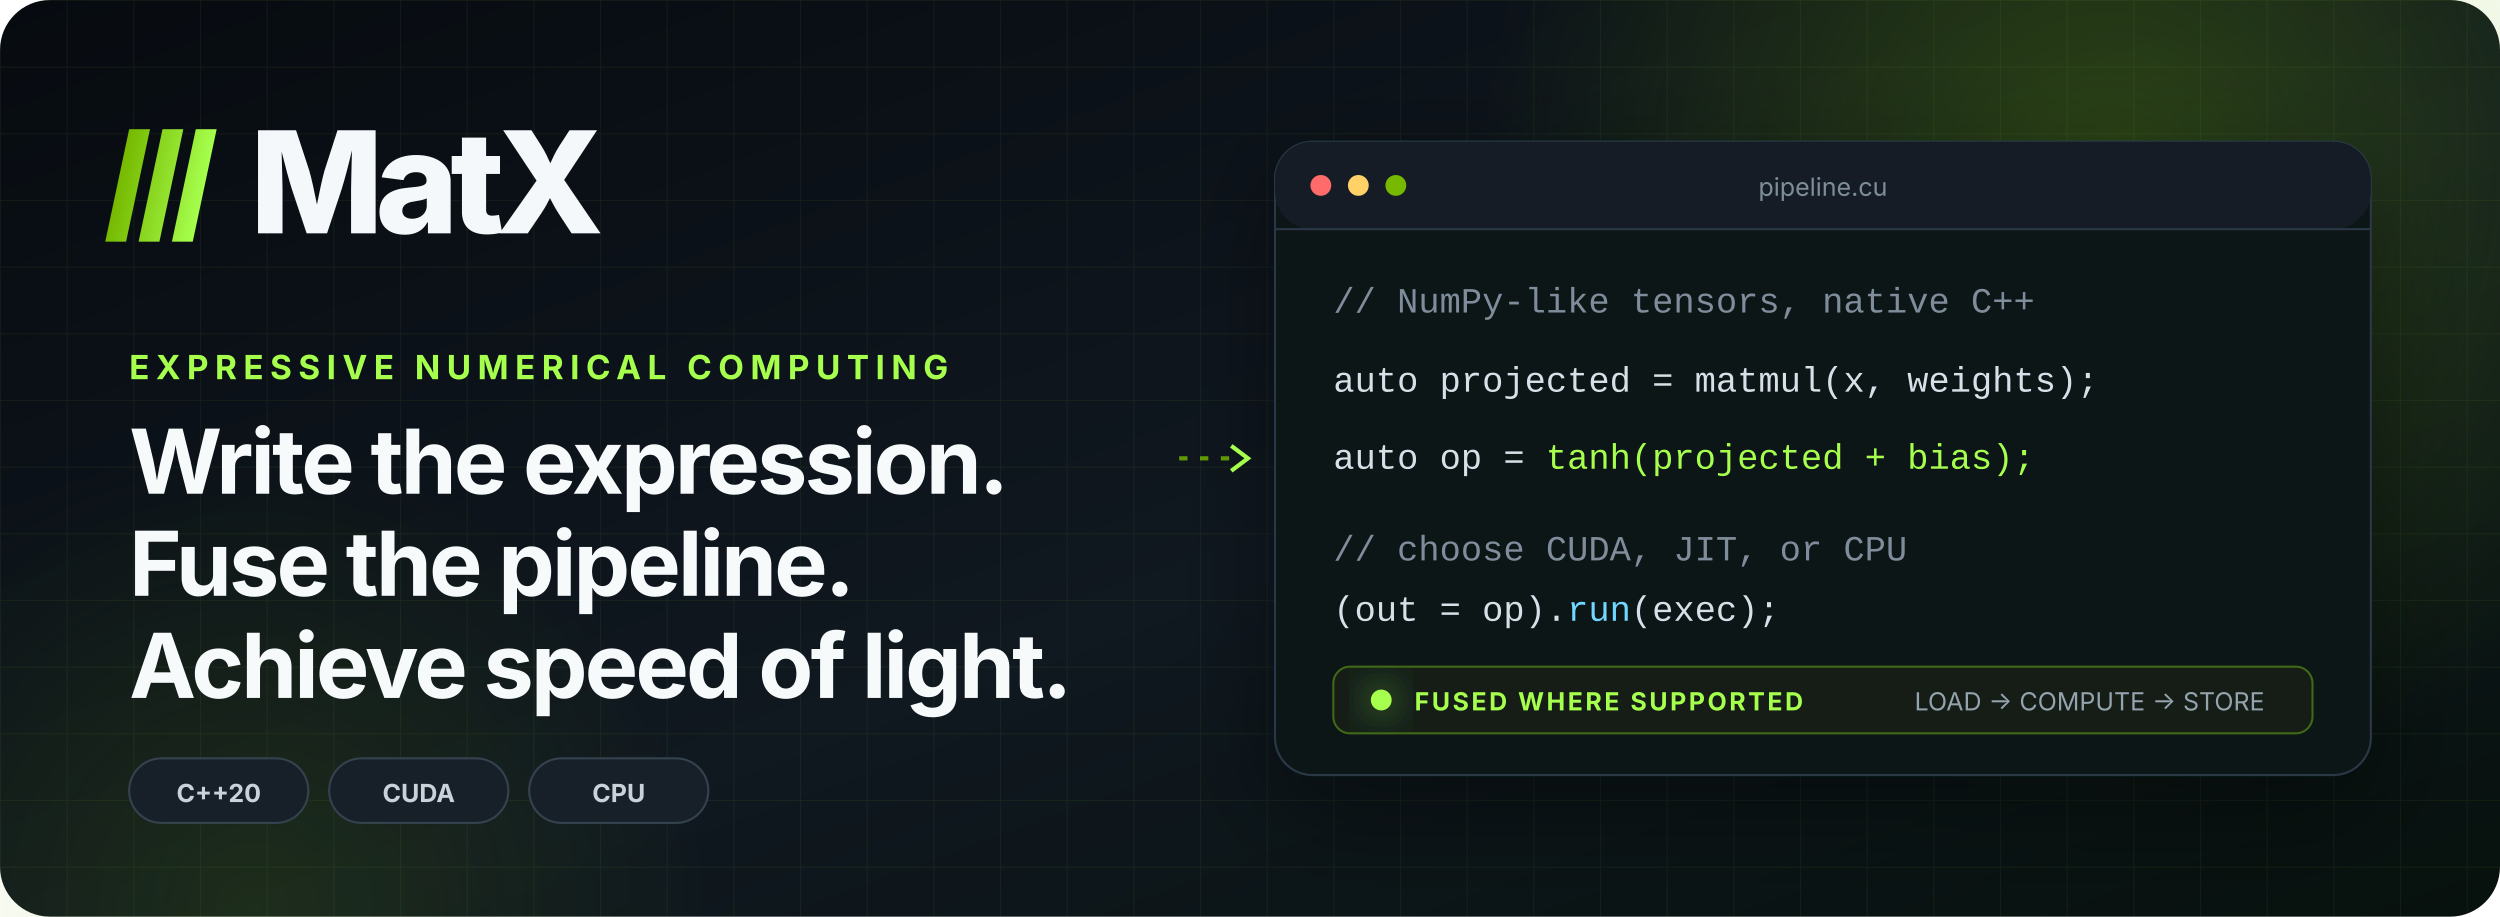
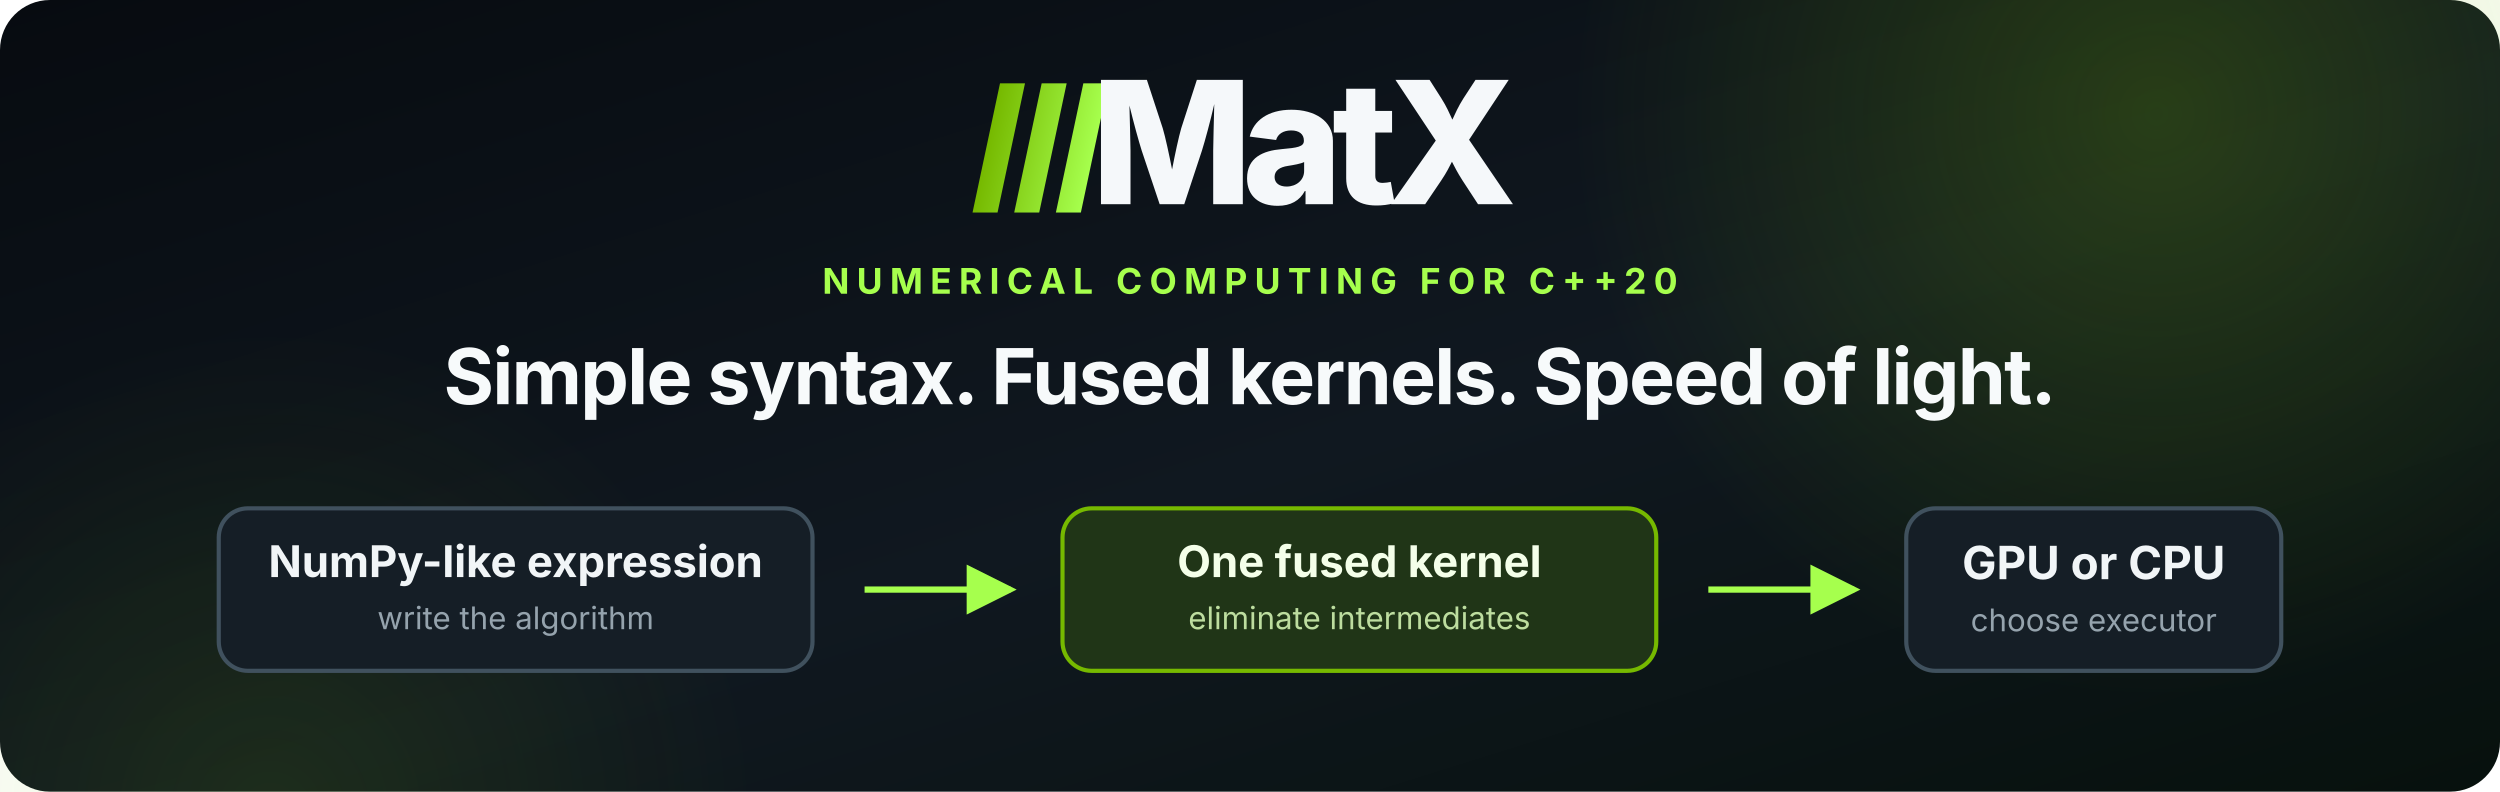
- <svg xmlns="http://www.w3.org/2000/svg" width="1200" height="440" viewBox="0 0 1200 440" role="img" aria-labelledby="title desc">
+ <svg xmlns="http://www.w3.org/2000/svg" width="1200" height="380" viewBox="0 0 1200 380" role="img" aria-labelledby="title desc">
  <defs>
    <linearGradient id="bg" x1="0" y1="0" x2="1" y2="1">
      <stop offset="0" stop-color="#070b10" />
-       <stop offset="0.56" stop-color="#101820" />
+       <stop offset=".55" stop-color="#101820" />
      <stop offset="1" stop-color="#07110d" />
    </linearGradient>
    <linearGradient id="green" x1="0" y1="0" x2="1" y2="0">
      <stop offset="0" stop-color="#76b900" />
      <stop offset="1" stop-color="#a6ff4d" />
    </linearGradient>
    <radialGradient id="glow">
-       <stop offset="0" stop-color="#76b900" stop-opacity=".28" />
+       <stop offset="0" stop-color="#76b900" stop-opacity=".24" />
      <stop offset="1" stop-color="#76b900" stop-opacity="0" />
    </radialGradient>
-     <pattern id="grid" width="32" height="32" patternUnits="userSpaceOnUse">
-       <path d="M32 0H0V32" fill="none" stroke="#a6ff4d" stroke-opacity=".055" />
-     </pattern>
-     <filter id="shadow" x="-20%" y="-20%" width="140%" height="140%">
-       <feDropShadow dx="0" dy="16" stdDeviation="24" flood-color="#000" flood-opacity=".42" />
-     </filter>
-     <filter id="greenGlow" x="-100%" y="-100%" width="300%" height="300%">
-       <feGaussianBlur stdDeviation="10" result="blur" />
-       <feMerge>
-         <feMergeNode in="blur" />
-         <feMergeNode in="SourceGraphic" />
-       </feMerge>
-     </filter>
+     <marker id="arrow" viewBox="0 0 8 8" refX="7" refY="4" markerWidth="8" markerHeight="8" orient="auto">
+       <path d="M0 0 8 4 0 8z" fill="#a6ff4d" />
+     </marker>
  </defs>
-   <rect width="1200" height="440" rx="24" fill="url(#bg)" />
-   <rect width="1200" height="440" rx="24" fill="url(#grid)" />
-   <circle cx="1012" cy="85" r="300" fill="url(#glow)" />
-   <circle cx="122" cy="435" r="220" fill="url(#glow)" opacity=".48" />
-   <g transform="translate(62 62)">
-     <path d="M0 0h10v54H0zM16 0h10v54H16zM32 0h10v54H32z" fill="url(#green)" transform="skewX(-12)" />
-     <text x="58" y="50" fill="#f5f8fa" font-family="Inter,Segoe UI,Arial,sans-serif" font-size="68" font-weight="800" letter-spacing="-4">MatX</text>
-     <text x="0" y="120" fill="#a6ff4d" font-family="Inter,Segoe UI,Arial,sans-serif" font-size="16" font-weight="700" letter-spacing="3.1">EXPRESSIVE NUMERICAL COMPUTING</text>
-     <text x="0" y="175" fill="#f7fafb" font-family="Inter,Segoe UI,Arial,sans-serif" font-size="43" font-weight="750" letter-spacing="-1.3">Write the expression.</text>
-     <text x="0" y="224" fill="#f7fafb" font-family="Inter,Segoe UI,Arial,sans-serif" font-size="43" font-weight="750" letter-spacing="-1.3">Fuse the pipeline.</text>
-     <text x="0" y="273" fill="#f7fafb" font-family="Inter,Segoe UI,Arial,sans-serif" font-size="43" font-weight="750" letter-spacing="-1.3">Achieve speed of light.</text>
-     <g transform="translate(0 302)">
-       <rect width="86" height="31" rx="15.5" fill="#172029" stroke="#34424e" />
-       <text x="43" y="21" text-anchor="middle" fill="#c9d2d9" font-family="Inter,Segoe UI,Arial,sans-serif" font-size="12" font-weight="700">C++20</text>
-       <rect x="96" width="86" height="31" rx="15.5" fill="#172029" stroke="#34424e" />
-       <text x="139" y="21" text-anchor="middle" fill="#c9d2d9" font-family="Inter,Segoe UI,Arial,sans-serif" font-size="12" font-weight="700">CUDA</text>
-       <rect x="192" width="86" height="31" rx="15.5" fill="#172029" stroke="#34424e" />
-       <text x="235" y="21" text-anchor="middle" fill="#c9d2d9" font-family="Inter,Segoe UI,Arial,sans-serif" font-size="12" font-weight="700">CPU</text>
+   <rect width="1200" height="380" rx="24" fill="url(#bg)" />
+   <circle cx="1035" cy="55" r="280" fill="url(#glow)" />
+   <circle cx="130" cy="390" r="230" fill="url(#glow)" opacity=".55" />
+   <g font-family="Inter,Segoe UI,Arial,sans-serif" text-anchor="middle">
+     <g transform="translate(480 40)">
+       <path d="M0 0h12v62H0zM20 0h12v62H20zM40 0h12v62H40z" fill="url(#green)" transform="skewX(-12)" />
+       <text x="146" y="58" fill="#f5f8fa" font-size="82" font-weight="800" letter-spacing="-5">MatX</text>
+     </g>
+     <text x="600" y="141" fill="#a6ff4d" font-size="17" font-weight="750" letter-spacing="3.5">NUMERICAL COMPUTING FOR C++20</text>
+     <text x="600" y="194" fill="#f7fafb" font-size="37" font-weight="750" letter-spacing="-.8">Simple syntax. Fused kernels. Speed of light.</text>
+     <g transform="translate(105 244)">
+       <rect width="285" height="78" rx="14" fill="#151e26" stroke="#40515e" stroke-width="2" />
+       <text x="142.5" y="33" fill="#f1f5f7" font-size="21" font-weight="750">NumPy-like expression</text>
+       <text x="142.5" y="58" fill="#95a3ad" font-size="15">write the algorithm</text>
+       <path d="M310 39h70" stroke="#a6ff4d" stroke-width="3" marker-end="url(#arrow)" />
+       <rect x="405" width="285" height="78" rx="14" fill="#203517" stroke="#76b900" stroke-width="2" />
+       <text x="547.5" y="33" fill="#f4ffe9" font-size="21" font-weight="750">One fused kernel</text>
+       <text x="547.5" y="58" fill="#bddd9f" font-size="15">eliminate intermediates</text>
+       <path d="M715 39h70" stroke="#a6ff4d" stroke-width="3" marker-end="url(#arrow)" />
+       <rect x="810" width="180" height="78" rx="14" fill="#151e26" stroke="#40515e" stroke-width="2" />
+       <text x="900" y="34" fill="#f1f5f7" font-size="22" font-weight="750">GPU or CPU</text>
+       <text x="900" y="59" fill="#95a3ad" font-size="15">choose executor</text>
    </g>
  </g>
-   <g transform="translate(612 68)" filter="url(#shadow)">
-     <rect width="526" height="304" rx="18" fill="#0c1218" stroke="#2a3945" />
-     <rect width="526" height="42" rx="18" fill="#151e26" />
-     <path d="M0 42h526" stroke="#2a3945" />
-     <circle cx="22" cy="21" r="5" fill="#ff6b6b" />
-     <circle cx="40" cy="21" r="5" fill="#ffd166" />
-     <circle cx="58" cy="21" r="5" fill="#76b900" />
-     <text x="263" y="26" text-anchor="middle" fill="#7e8d99" font-family="Inter,Segoe UI,Arial,sans-serif" font-size="12">pipeline.cu</text>
-     <g font-family="SFMono-Regular,Consolas,Liberation Mono,monospace" font-size="17">
-       <text x="28" y="82" fill="#7e8d99">// NumPy-like tensors, native C++</text>
-       <text x="28" y="120" fill="#d6e0e6">auto projected = matmul(x, weights);</text>
-       <text x="28" y="157" fill="#d6e0e6">auto op = <tspan fill="#a6ff4d">tanh(projected + bias);</tspan>
-       </text>
-       <text x="28" y="201" fill="#7e8d99">// choose CUDA, JIT, or CPU</text>
-       <text x="28" y="230" fill="#d6e0e6">(out = op).<tspan fill="#71d7ff">run</tspan>(exec);</text>
-     </g>
-     <g transform="translate(28 252)">
-       <rect width="470" height="32" rx="8" fill="#121d18" stroke="#416919" />
-       <circle cx="23" cy="16" r="5" fill="#a6ff4d" filter="url(#greenGlow)" />
-       <text x="39" y="21" fill="#a6ff4d" font-family="Inter,Segoe UI,Arial,sans-serif" font-size="12" font-weight="700" letter-spacing="1.2">FUSED WHERE SUPPORTED</text>
-       <text x="447" y="21" text-anchor="end" fill="#95a3ad" font-family="Inter,Segoe UI,Arial,sans-serif" font-size="12">LOAD → COMPUTE → STORE</text>
-     </g>
-   </g>
-   <path d="M566 220h28" stroke="#76b900" stroke-width="2" stroke-dasharray="4 6" opacity=".8" />
-   <path d="m591 214 8 6-8 6" fill="none" stroke="#a6ff4d" stroke-width="2" />
</svg>
